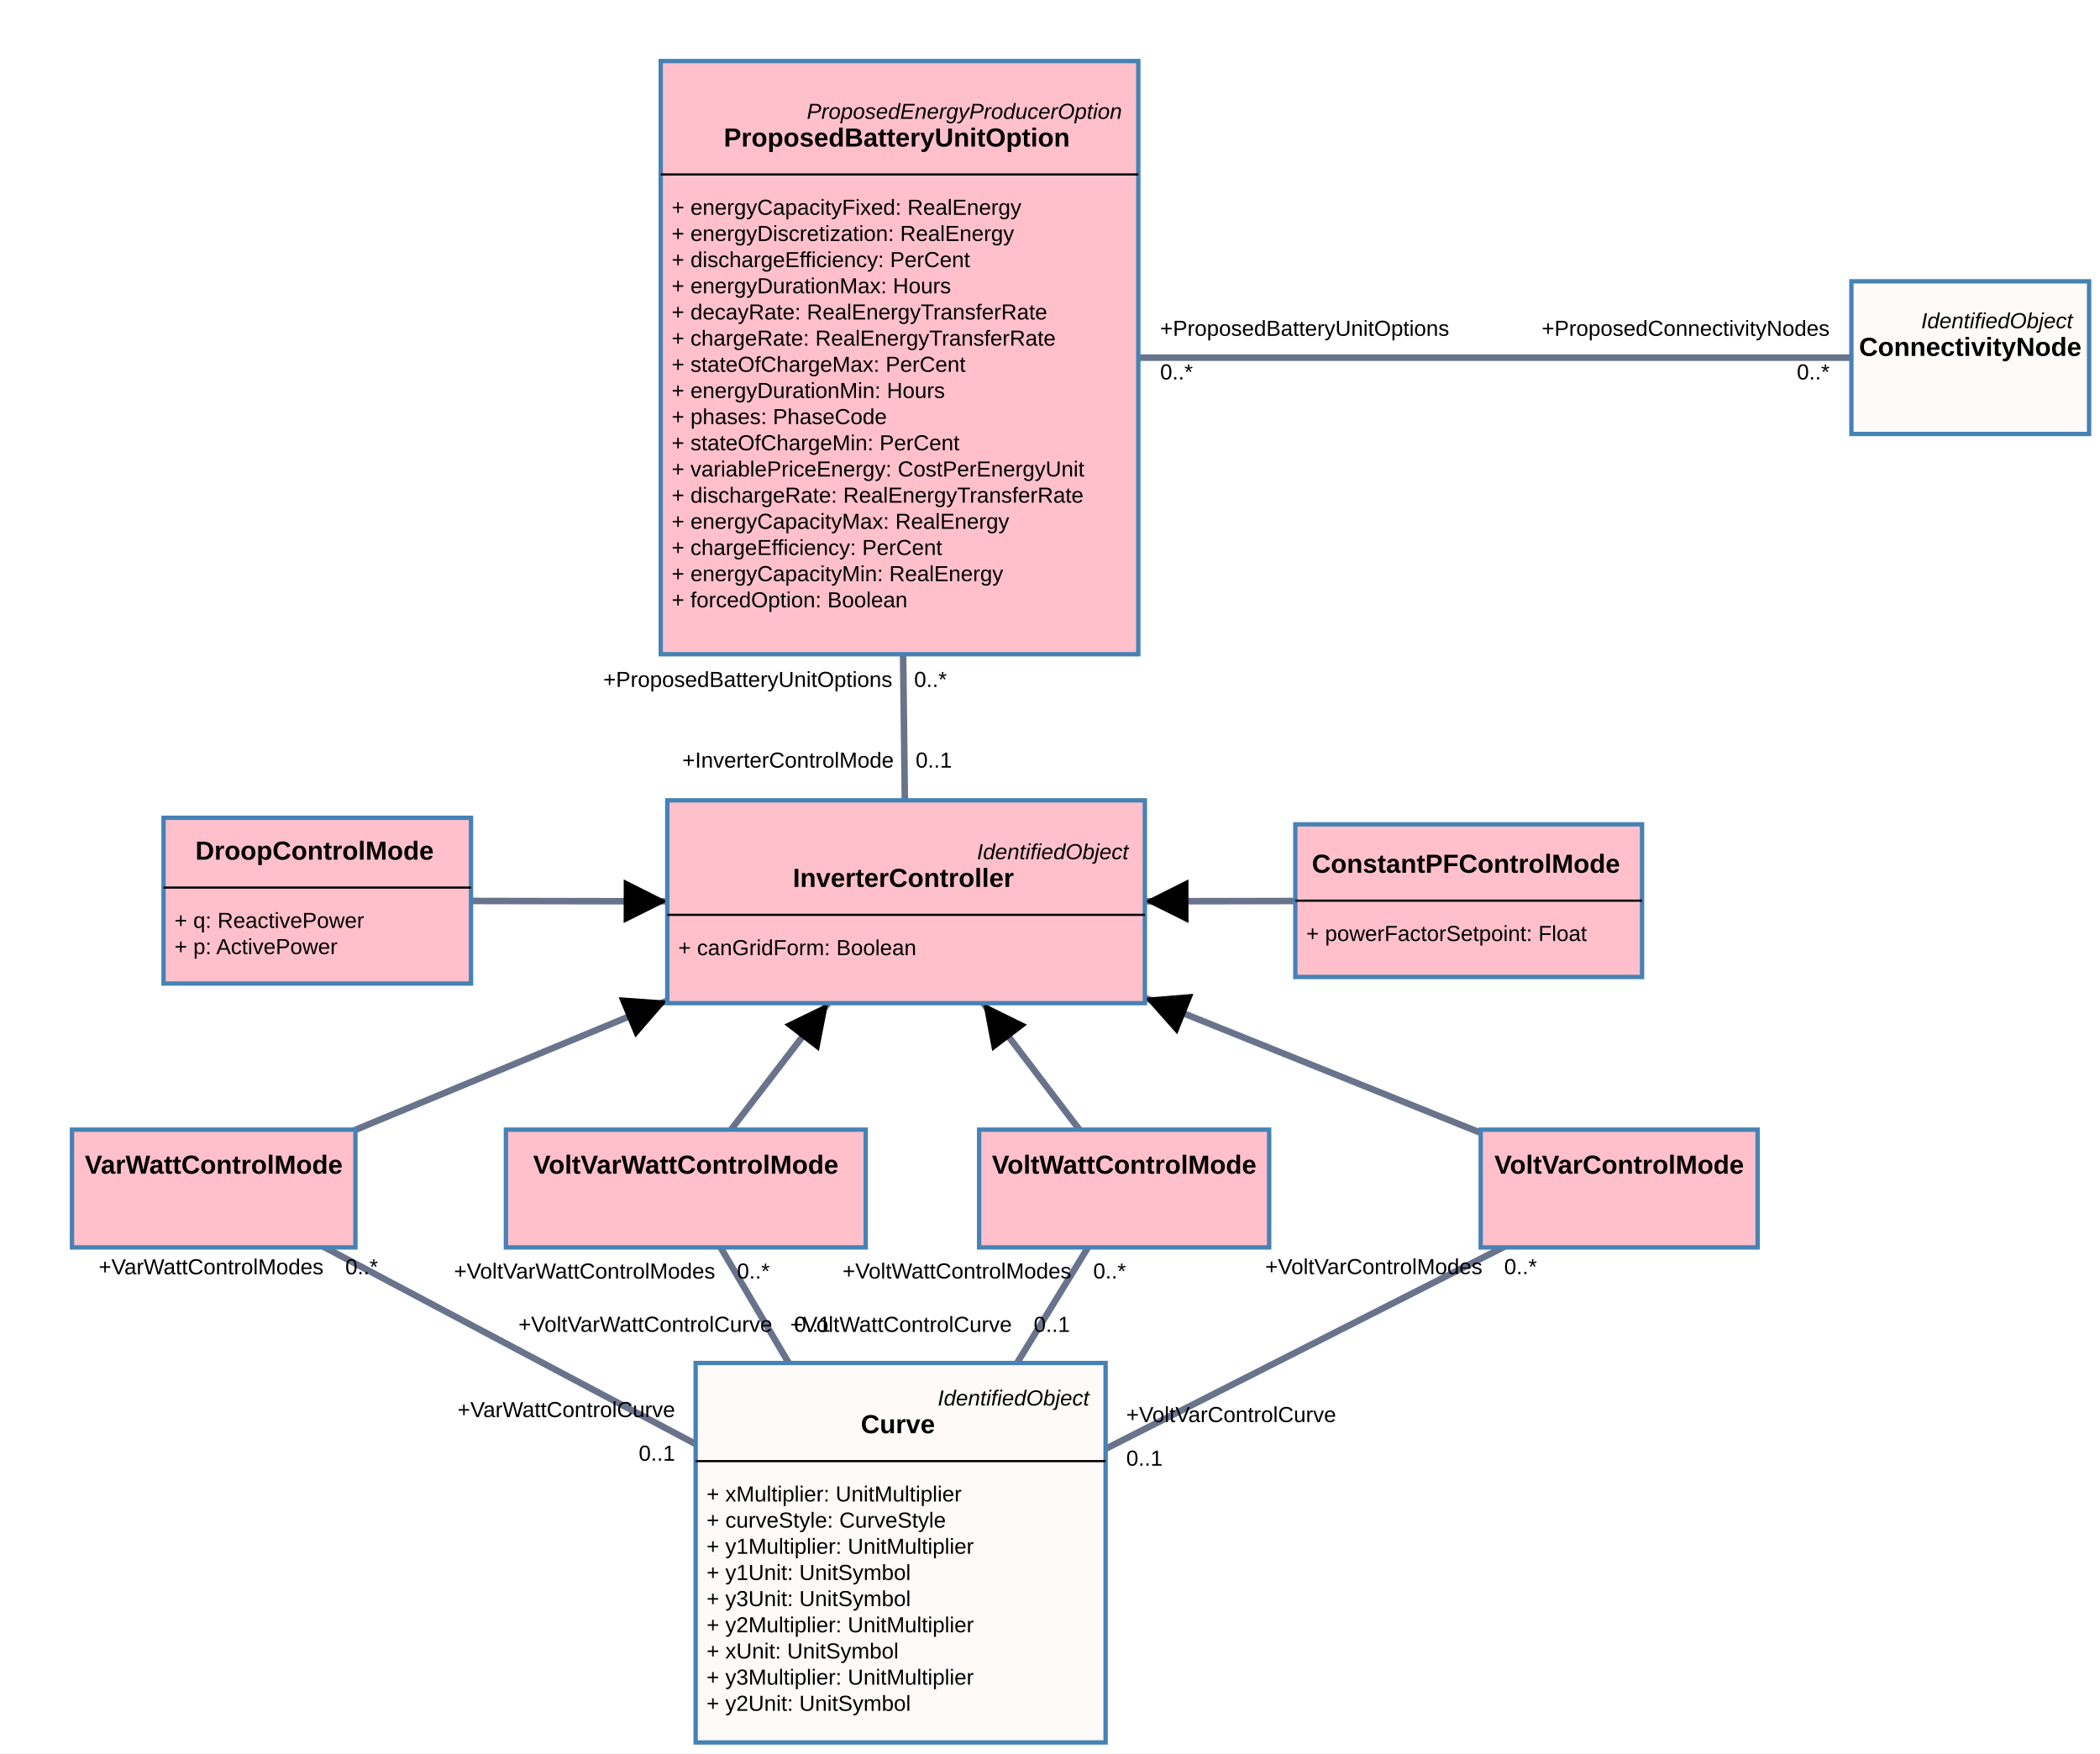
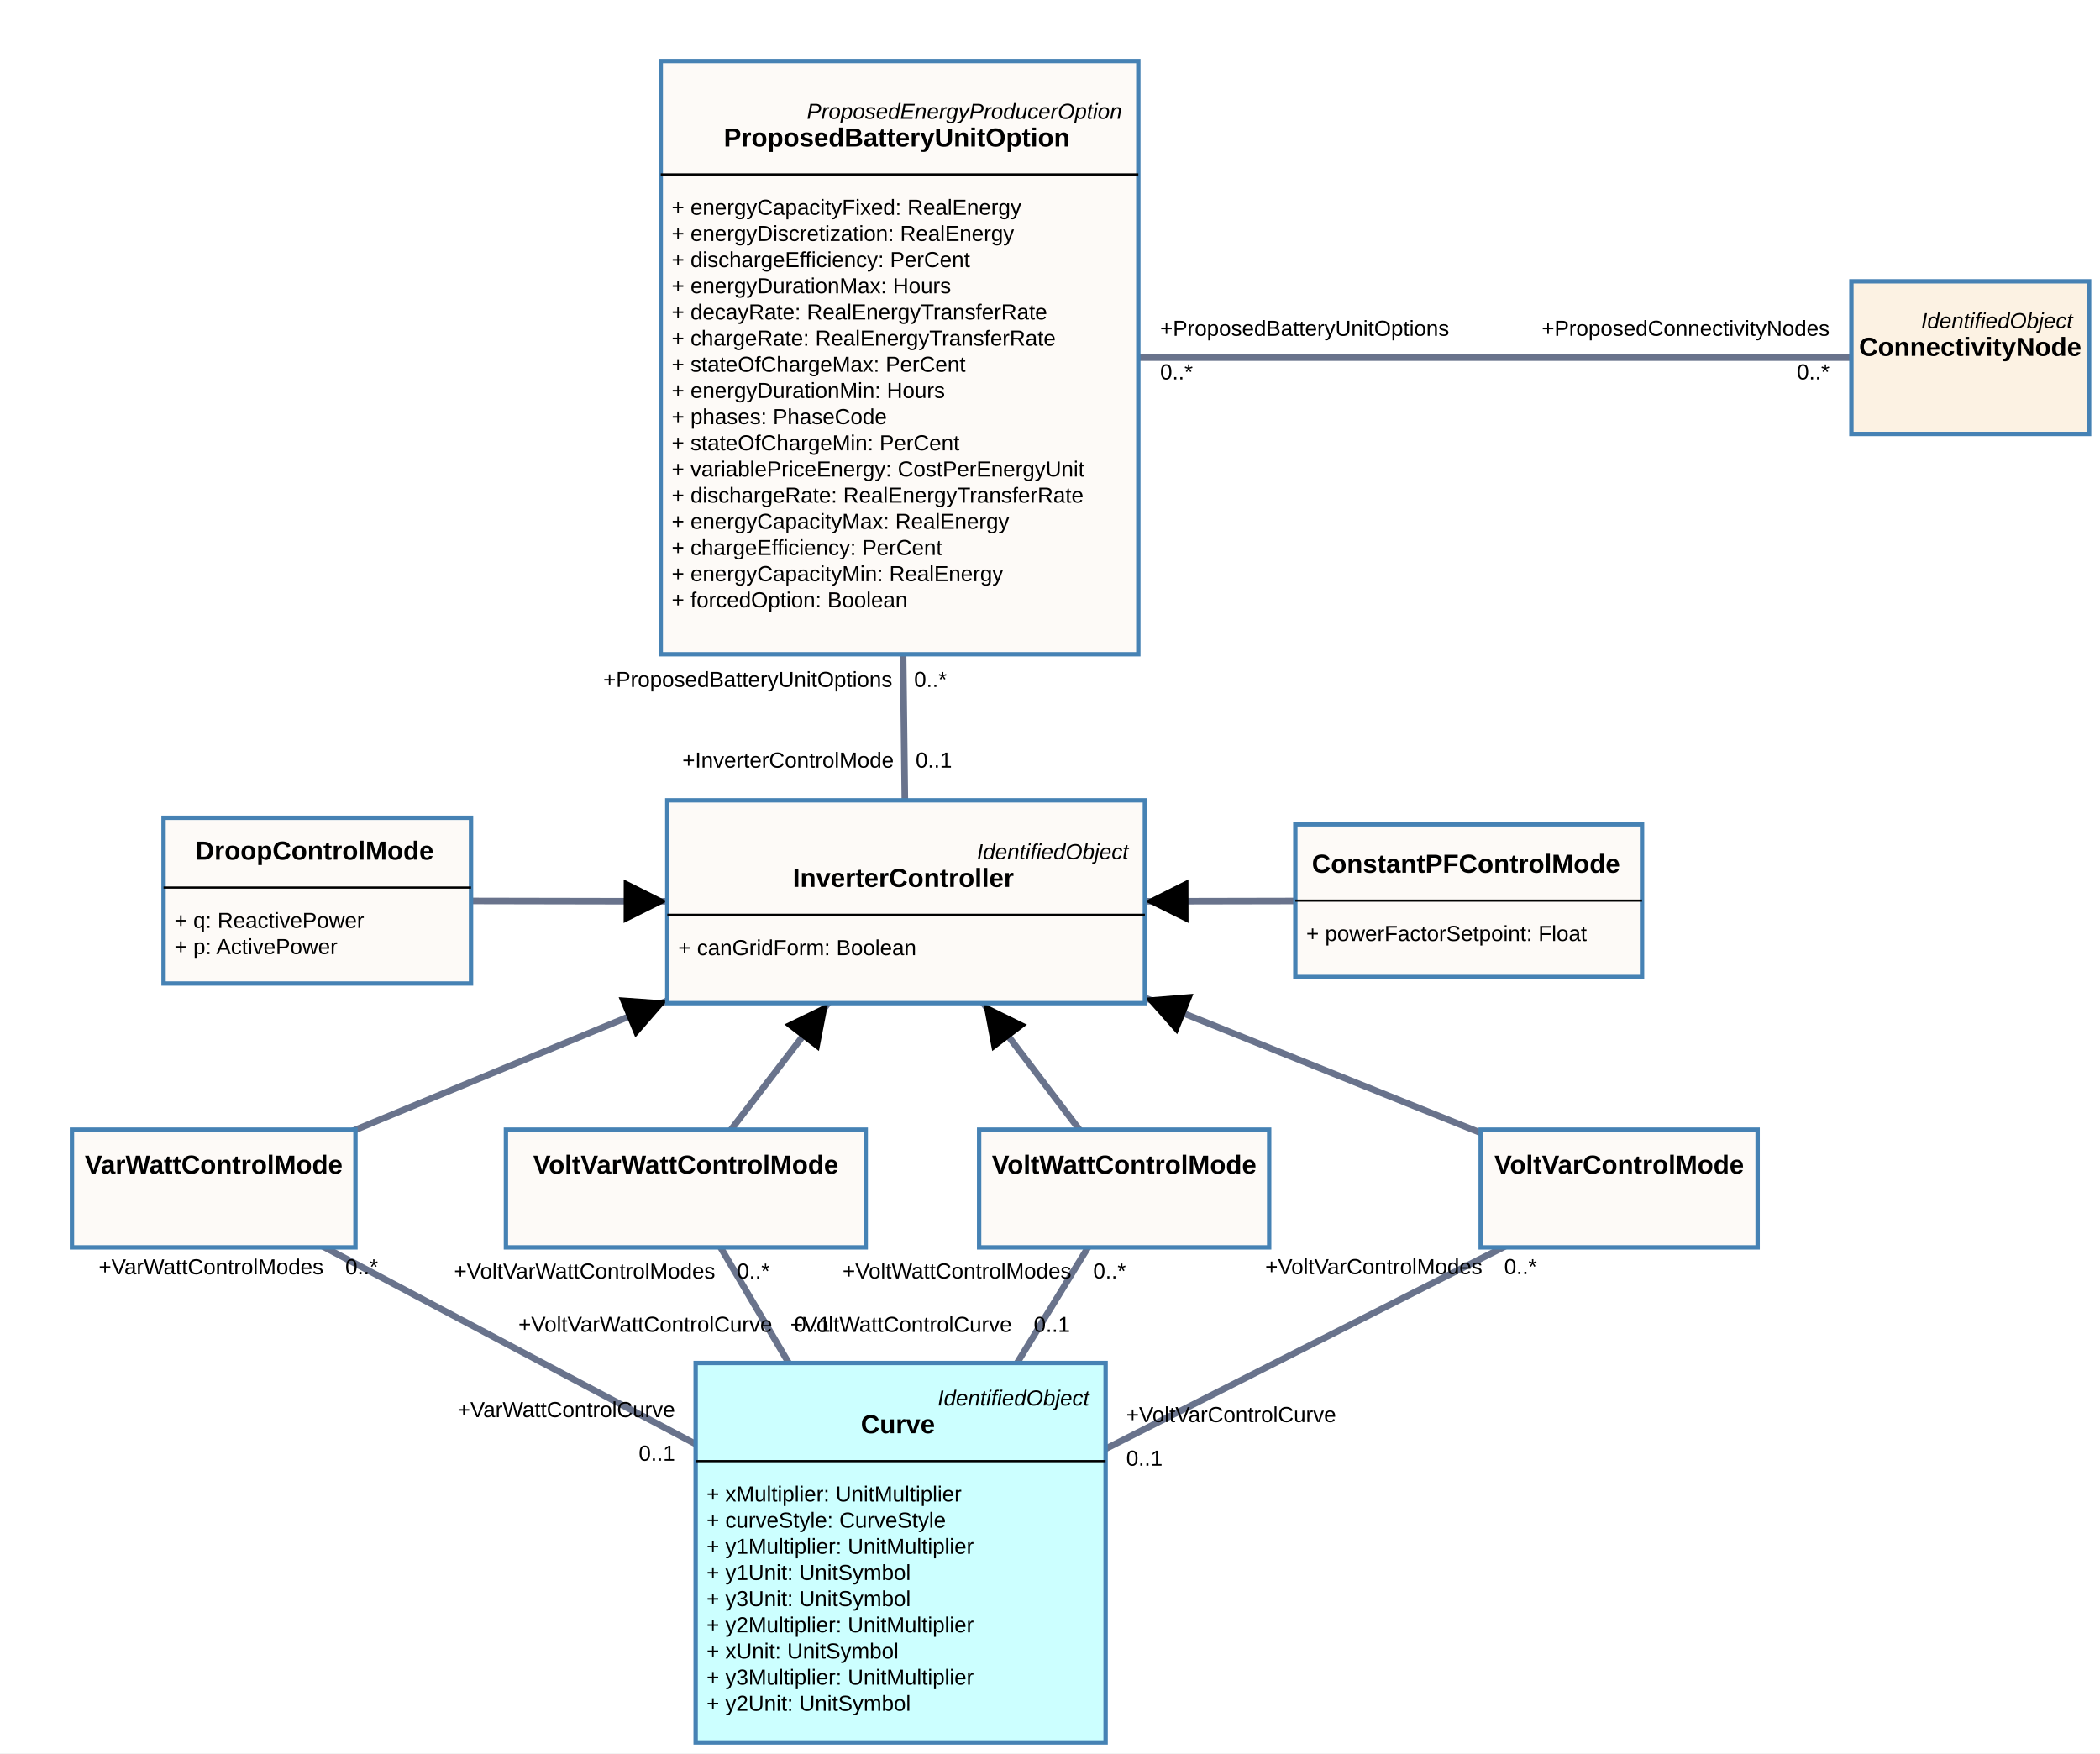
<svg xmlns="http://www.w3.org/2000/svg" width="963" height="804" style="-webkit-tap-highlight-color: rgba(0, 0, 0, 0);">
  <rect width="100%" height="100%" fill="white" />
  <g class="zoom-group">
    <defs>
      <marker id="arrowhead" viewBox="-0 -5 10 10" refX="5" refY="0" orient="auto" markerWidth="10" markerHeight="10" xoverflow="visible">
        <path d="M 0,-5 L 10 ,0 L 0,5" fill="black" style="stroke: none;" />
      </marker>
    </defs>
    <line class="link" x1="412.5" y1="164" x2="415.5" y2="413.5" stroke="#69738c" stroke-width="3" />
    <line class="link" x1="412.5" y1="164" x2="903.5" y2="164" stroke="#69738c" stroke-width="3" />
    <line class="link" x1="145.5" y1="413" x2="415.5" y2="413.5" stroke="#69738c" stroke-width="3" marker-end="url(#arrowhead)" />
    <line class="link" x1="98" y1="545" x2="415.5" y2="413.5" stroke="#69738c" stroke-width="3" marker-end="url(#arrowhead)" />
    <line class="link" x1="314.5" y1="545" x2="415.5" y2="413.5" stroke="#69738c" stroke-width="3" marker-end="url(#arrowhead)" />
    <line class="link" x1="742.5" y1="545" x2="415.5" y2="413.5" stroke="#69738c" stroke-width="3" marker-end="url(#arrowhead)" />
    <line class="link" x1="673.5" y1="413" x2="415.5" y2="413.5" stroke="#69738c" stroke-width="3" marker-end="url(#arrowhead)" />
    <line class="link" x1="515.5" y1="545" x2="415.5" y2="413.5" stroke="#69738c" stroke-width="3" marker-end="url(#arrowhead)" />
    <line class="link" x1="98" y1="545" x2="413" y2="712" stroke="#69738c" stroke-width="3" />
    <line class="link" x1="314.5" y1="545" x2="413" y2="712" stroke="#69738c" stroke-width="3" />
    <line class="link" x1="515.5" y1="545" x2="413" y2="712" stroke="#69738c" stroke-width="3" />
    <line class="link" x1="742.5" y1="545" x2="413" y2="712" stroke="#69738c" stroke-width="3" />
    <line class="arrow" x2="296" y2="413.279" x1="145.5" y1="413" stroke="#69738c" stroke-width="2" marker-end="url(#arrowhead)" />
    <line class="arrow" x2="296.761" y2="462.678" x1="98" y1="545" stroke="#69738c" stroke-width="2" marker-end="url(#arrowhead)" />
    <line class="arrow" x2="373.694" y2="467.931" x1="314.5" y1="545" stroke="#69738c" stroke-width="2" marker-end="url(#arrowhead)" />
    <line class="arrow" x2="534.278" y2="461.265" x1="742.5" y1="545" stroke="#69738c" stroke-width="2" marker-end="url(#arrowhead)" />
    <line class="arrow" x2="535" y2="413.268" x1="673.5" y1="413" stroke="#69738c" stroke-width="2" marker-end="url(#arrowhead)" />
    <line class="arrow" x2="456.914" y2="467.96" x1="515.5" y1="545" stroke="#69738c" stroke-width="2" marker-end="url(#arrowhead)" />
    <g class="draggable" transform="translate(319, 625)">
-       <rect class="box" width="188" height="174" style="fill: #fdfaf7; stroke: steelblue; stroke-width: 2px; cursor: move;" />
+       <rect class="box" width="188" height="174" style="fill: #ccffff; stroke: steelblue; stroke-width: 2px; cursor: move;" />
      <text x="0" y="0" text-anchor="start" font-size="10px">
        <tspan x="183" y="16" dy=".35em" text-anchor="end" style="font-family: Arial, sans-serif; font-weight: 400; font-style: italic; fill: black; font-size: 10px; pointer-events: none;">IdentifiedObject</tspan>
        <tspan x="94" y="28" dy=".35em" text-anchor="middle" style="font-family: Arial, sans-serif; font-weight: 700; font-style: normal; fill: black; font-size: 12px; pointer-events: none;">Curve</tspan>
        <tspan x="5" y="60" dy=".35em" text-anchor="start" style="font-family: Arial, sans-serif; font-weight: 400; font-style: normal; fill: black; font-size: 10px; pointer-events: none;">+   xMultiplier: UnitMultiplier</tspan>
        <tspan x="5" y="72" dy=".35em" text-anchor="start" style="font-family: Arial, sans-serif; font-weight: 400; font-style: normal; fill: black; font-size: 10px; pointer-events: none;">+   curveStyle: CurveStyle</tspan>
        <tspan x="5" y="84" dy=".35em" text-anchor="start" style="font-family: Arial, sans-serif; font-weight: 400; font-style: normal; fill: black; font-size: 10px; pointer-events: none;">+   y1Multiplier: UnitMultiplier</tspan>
        <tspan x="5" y="96" dy=".35em" text-anchor="start" style="font-family: Arial, sans-serif; font-weight: 400; font-style: normal; fill: black; font-size: 10px; pointer-events: none;">+   y1Unit: UnitSymbol</tspan>
        <tspan x="5" y="108" dy=".35em" text-anchor="start" style="font-family: Arial, sans-serif; font-weight: 400; font-style: normal; fill: black; font-size: 10px; pointer-events: none;">+   y3Unit: UnitSymbol</tspan>
        <tspan x="5" y="120" dy=".35em" text-anchor="start" style="font-family: Arial, sans-serif; font-weight: 400; font-style: normal; fill: black; font-size: 10px; pointer-events: none;">+   y2Multiplier: UnitMultiplier</tspan>
        <tspan x="5" y="132" dy=".35em" text-anchor="start" style="font-family: Arial, sans-serif; font-weight: 400; font-style: normal; fill: black; font-size: 10px; pointer-events: none;">+   xUnit: UnitSymbol</tspan>
        <tspan x="5" y="144" dy=".35em" text-anchor="start" style="font-family: Arial, sans-serif; font-weight: 400; font-style: normal; fill: black; font-size: 10px; pointer-events: none;">+   y3Multiplier: UnitMultiplier</tspan>
        <tspan x="5" y="156" dy=".35em" text-anchor="start" style="font-family: Arial, sans-serif; font-weight: 400; font-style: normal; fill: black; font-size: 10px; pointer-events: none;">+   y2Unit: UnitSymbol</tspan>
      </text>
      <line x1="0" x2="188" y1="45" y2="45" stroke="black" stroke-width="1" />
    </g>
    <g class="draggable" transform="translate(849, 129)">
-       <rect class="box" width="109" height="70" style="fill: #fdfaf7; stroke: steelblue; stroke-width: 2px; cursor: move;" />
+       <rect class="box" width="109" height="70" style="fill: #fcf2e3; stroke: steelblue; stroke-width: 2px; cursor: move;" />
      <text x="0" y="0" text-anchor="start" font-size="10px">
        <tspan x="104" y="18" dy=".35em" text-anchor="end" style="font-family: Arial, sans-serif; font-weight: 400; font-style: italic; fill: black; font-size: 10px; pointer-events: none;">IdentifiedObject</tspan>
        <tspan x="54.5" y="30" dy=".35em" text-anchor="middle" style="font-family: Arial, sans-serif; font-weight: 700; font-style: normal; fill: black; font-size: 12px; pointer-events: none;">ConnectivityNode</tspan>
      </text>
    </g>
    <g class="draggable" transform="translate(303, 28)">
-       <rect class="box" width="219" height="272" style="fill: #ffc0cb; stroke: steelblue; stroke-width: 2px; cursor: move;" />
+       <rect class="box" width="219" height="272" style="fill: #fdfaf7; stroke: steelblue; stroke-width: 2px; cursor: move;" />
      <text x="0" y="0" text-anchor="start" font-size="10px">
        <tspan x="214" y="23" dy=".35em" text-anchor="end" style="font-family: Arial, sans-serif; font-weight: 400; font-style: italic; fill: black; font-size: 10px; pointer-events: none;">ProposedEnergyProducerOption</tspan>
        <tspan x="109.5" y="35" dy=".35em" text-anchor="middle" style="font-family: Arial, sans-serif; font-weight: 700; font-style: normal; fill: black; font-size: 12px; pointer-events: none;">ProposedBatteryUnitOption</tspan>
        <tspan x="5" y="67" dy=".35em" text-anchor="start" style="font-family: Arial, sans-serif; font-weight: 400; font-style: normal; fill: black; font-size: 10px; pointer-events: none;">+   energyCapacityFixed: RealEnergy</tspan>
        <tspan x="5" y="79" dy=".35em" text-anchor="start" style="font-family: Arial, sans-serif; font-weight: 400; font-style: normal; fill: black; font-size: 10px; pointer-events: none;">+   energyDiscretization: RealEnergy</tspan>
        <tspan x="5" y="91" dy=".35em" text-anchor="start" style="font-family: Arial, sans-serif; font-weight: 400; font-style: normal; fill: black; font-size: 10px; pointer-events: none;">+   dischargeEfficiency: PerCent</tspan>
        <tspan x="5" y="103" dy=".35em" text-anchor="start" style="font-family: Arial, sans-serif; font-weight: 400; font-style: normal; fill: black; font-size: 10px; pointer-events: none;">+   energyDurationMax: Hours</tspan>
        <tspan x="5" y="115" dy=".35em" text-anchor="start" style="font-family: Arial, sans-serif; font-weight: 400; font-style: normal; fill: black; font-size: 10px; pointer-events: none;">+   decayRate: RealEnergyTransferRate</tspan>
        <tspan x="5" y="127" dy=".35em" text-anchor="start" style="font-family: Arial, sans-serif; font-weight: 400; font-style: normal; fill: black; font-size: 10px; pointer-events: none;">+   chargeRate: RealEnergyTransferRate</tspan>
        <tspan x="5" y="139" dy=".35em" text-anchor="start" style="font-family: Arial, sans-serif; font-weight: 400; font-style: normal; fill: black; font-size: 10px; pointer-events: none;">+   stateOfChargeMax: PerCent</tspan>
        <tspan x="5" y="151" dy=".35em" text-anchor="start" style="font-family: Arial, sans-serif; font-weight: 400; font-style: normal; fill: black; font-size: 10px; pointer-events: none;">+   energyDurationMin: Hours</tspan>
        <tspan x="5" y="163" dy=".35em" text-anchor="start" style="font-family: Arial, sans-serif; font-weight: 400; font-style: normal; fill: black; font-size: 10px; pointer-events: none;">+   phases: PhaseCode</tspan>
        <tspan x="5" y="175" dy=".35em" text-anchor="start" style="font-family: Arial, sans-serif; font-weight: 400; font-style: normal; fill: black; font-size: 10px; pointer-events: none;">+   stateOfChargeMin: PerCent</tspan>
        <tspan x="5" y="187" dy=".35em" text-anchor="start" style="font-family: Arial, sans-serif; font-weight: 400; font-style: normal; fill: black; font-size: 10px; pointer-events: none;">+   variablePriceEnergy: CostPerEnergyUnit</tspan>
        <tspan x="5" y="199" dy=".35em" text-anchor="start" style="font-family: Arial, sans-serif; font-weight: 400; font-style: normal; fill: black; font-size: 10px; pointer-events: none;">+   dischargeRate: RealEnergyTransferRate</tspan>
        <tspan x="5" y="211" dy=".35em" text-anchor="start" style="font-family: Arial, sans-serif; font-weight: 400; font-style: normal; fill: black; font-size: 10px; pointer-events: none;">+   energyCapacityMax: RealEnergy</tspan>
        <tspan x="5" y="223" dy=".35em" text-anchor="start" style="font-family: Arial, sans-serif; font-weight: 400; font-style: normal; fill: black; font-size: 10px; pointer-events: none;">+   chargeEfficiency: PerCent</tspan>
        <tspan x="5" y="235" dy=".35em" text-anchor="start" style="font-family: Arial, sans-serif; font-weight: 400; font-style: normal; fill: black; font-size: 10px; pointer-events: none;">+   energyCapacityMin: RealEnergy</tspan>
        <tspan x="5" y="247" dy=".35em" text-anchor="start" style="font-family: Arial, sans-serif; font-weight: 400; font-style: normal; fill: black; font-size: 10px; pointer-events: none;">+   forcedOption: Boolean</tspan>
      </text>
      <line x1="0" x2="219" y1="52" y2="52" stroke="black" stroke-width="1" />
    </g>
    <g class="draggable" transform="translate(306, 367)">
-       <rect class="box" width="219" height="93" style="fill: #ffc0cb; stroke: steelblue; stroke-width: 2px; cursor: move;" />
+       <rect class="box" width="219" height="93" style="fill: #fdfaf7; stroke: steelblue; stroke-width: 2px; cursor: move;" />
      <text x="0" y="0" text-anchor="start" font-size="10px">
        <tspan x="214" y="23.5" dy=".35em" text-anchor="end" style="font-family: Arial, sans-serif; font-weight: 400; font-style: italic; fill: black; font-size: 10px; pointer-events: none;">IdentifiedObject</tspan>
        <tspan x="109.5" y="35.5" dy=".35em" text-anchor="middle" style="font-family: Arial, sans-serif; font-weight: 700; font-style: normal; fill: black; font-size: 12px; pointer-events: none;">InverterController</tspan>
        <tspan x="5" y="67.5" dy=".35em" text-anchor="start" style="font-family: Arial, sans-serif; font-weight: 400; font-style: normal; fill: black; font-size: 10px; pointer-events: none;">+   canGridForm: Boolean</tspan>
      </text>
      <line x1="0" x2="219" y1="52.5" y2="52.5" stroke="black" stroke-width="1" />
    </g>
    <g class="draggable" transform="translate(75, 375)">
-       <rect class="box" width="141" height="76" style="fill: #ffc0cb; stroke: steelblue; stroke-width: 2px; cursor: move;" />
+       <rect class="box" width="141" height="76" style="fill: #fdfaf7; stroke: steelblue; stroke-width: 2px; cursor: move;" />
      <text x="0" y="0" text-anchor="start" font-size="10px">
        <tspan x="70.5" y="15" dy=".35em" text-anchor="middle" style="font-family: Arial, sans-serif; font-weight: 700; font-style: normal; fill: black; font-size: 12px; pointer-events: none;">DroopControlMode</tspan>
        <tspan x="5" y="47" dy=".35em" text-anchor="start" style="font-family: Arial, sans-serif; font-weight: 400; font-style: normal; fill: black; font-size: 10px; pointer-events: none;">+   q: ReactivePower</tspan>
        <tspan x="5" y="59" dy=".35em" text-anchor="start" style="font-family: Arial, sans-serif; font-weight: 400; font-style: normal; fill: black; font-size: 10px; pointer-events: none;">+   p: ActivePower</tspan>
      </text>
      <line x1="0" x2="141" y1="32" y2="32" stroke="black" stroke-width="1" />
    </g>
    <g class="draggable" transform="translate(679, 518)">
-       <rect class="box" width="127" height="54" style="fill: #ffc0cb; stroke: steelblue; stroke-width: 2px; cursor: move;" />
+       <rect class="box" width="127" height="54" style="fill: #fdfaf7; stroke: steelblue; stroke-width: 2px; cursor: move;" />
      <text x="0" y="0" text-anchor="start" font-size="10px">
        <tspan x="63.5" y="16" dy=".35em" text-anchor="middle" style="font-family: Arial, sans-serif; font-weight: 700; font-style: normal; fill: black; font-size: 12px; pointer-events: none;">VoltVarControlMode</tspan>
      </text>
    </g>
    <g class="draggable" transform="translate(449, 518)">
-       <rect class="box" width="133" height="54" style="fill: #ffc0cb; stroke: steelblue; stroke-width: 2px; cursor: move;" />
+       <rect class="box" width="133" height="54" style="fill: #fdfaf7; stroke: steelblue; stroke-width: 2px; cursor: move;" />
      <text x="0" y="0" text-anchor="start" font-size="10px">
        <tspan x="66.5" y="16" dy=".35em" text-anchor="middle" style="font-family: Arial, sans-serif; font-weight: 700; font-style: normal; fill: black; font-size: 12px; pointer-events: none;">VoltWattControlMode</tspan>
      </text>
    </g>
    <g class="draggable" transform="translate(33, 518)">
-       <rect class="box" width="130" height="54" style="fill: #ffc0cb; stroke: steelblue; stroke-width: 2px; cursor: move;" />
+       <rect class="box" width="130" height="54" style="fill: #fdfaf7; stroke: steelblue; stroke-width: 2px; cursor: move;" />
      <text x="0" y="0" text-anchor="start" font-size="10px">
        <tspan x="65" y="16" dy=".35em" text-anchor="middle" style="font-family: Arial, sans-serif; font-weight: 700; font-style: normal; fill: black; font-size: 12px; pointer-events: none;">VarWattControlMode</tspan>
      </text>
    </g>
    <g class="draggable" transform="translate(232, 518)">
-       <rect class="box" width="165" height="54" style="fill: #ffc0cb; stroke: steelblue; stroke-width: 2px; cursor: move;" />
+       <rect class="box" width="165" height="54" style="fill: #fdfaf7; stroke: steelblue; stroke-width: 2px; cursor: move;" />
      <text x="0" y="0" text-anchor="start" font-size="10px">
        <tspan x="82.5" y="16" dy=".35em" text-anchor="middle" style="font-family: Arial, sans-serif; font-weight: 700; font-style: normal; fill: black; font-size: 12px; pointer-events: none;">VoltVarWattControlMode</tspan>
      </text>
    </g>
    <g class="draggable" transform="translate(594, 378)">
-       <rect class="box" width="159" height="70" style="fill: #ffc0cb; stroke: steelblue; stroke-width: 2px; cursor: move;" />
+       <rect class="box" width="159" height="70" style="fill: #fdfaf7; stroke: steelblue; stroke-width: 2px; cursor: move;" />
      <text x="0" y="0" text-anchor="start" font-size="10px">
        <tspan x="79.5" y="18" dy=".35em" text-anchor="middle" style="font-family: Arial, sans-serif; font-weight: 700; font-style: normal; fill: black; font-size: 12px; pointer-events: none;">ConstantPFControlMode</tspan>
        <tspan x="5" y="50" dy=".35em" text-anchor="start" style="font-family: Arial, sans-serif; font-weight: 400; font-style: normal; fill: black; font-size: 10px; pointer-events: none;">+   powerFactorSetpoint: Float</tspan>
      </text>
      <line x1="0" x2="159" y1="35" y2="35" stroke="black" stroke-width="1" />
    </g>
    <text class="link-text-start-top" x="409.195" y="305" text-anchor="end" dy="1em" style="font-family: Arial, sans-serif; font-size: 10px; fill: black;">+ProposedBatteryUnitOptions</text>
    <text class="link-text-start-top" x="532" y="164" text-anchor="start" dy="-1em" style="font-family: Arial, sans-serif; font-size: 10px; fill: black;">+ProposedBatteryUnitOptions</text>
    <text class="link-text-start-top" x="226" y="413.14" text-anchor="start" dy="-1em" style="font-family: Arial, sans-serif; font-size: 10px; fill: black;" />
    <text class="link-text-start-top" x="172.619" y="516.165" text-anchor="start" dy="-1em" style="font-family: Arial, sans-serif; font-size: 10px; fill: black;" />
    <text class="link-text-start-top" x="333.283" y="514.035" text-anchor="end" dy="-1em" style="font-family: Arial, sans-serif; font-size: 10px; fill: black;" />
    <text class="link-text-start-top" x="669.361" y="517.599" text-anchor="end" dy="-1em" style="font-family: Arial, sans-serif; font-size: 10px; fill: black;" />
    <text class="link-text-start-top" x="584" y="413.164" text-anchor="end" dy="-1em" style="font-family: Arial, sans-serif; font-size: 10px; fill: black;" />
    <text class="link-text-start-top" x="486.941" y="514.02" text-anchor="end" dy="-1em" style="font-family: Arial, sans-serif; font-size: 10px; fill: black;" />
    <text class="link-text-start-top" x="148.346" y="574.342" text-anchor="end" dy="1em" style="font-family: Arial, sans-serif; font-size: 10px; fill: black;">+VarWattControlModes</text>
    <text class="link-text-start-top" x="327.965" y="576.307" text-anchor="end" dy="1em" style="font-family: Arial, sans-serif; font-size: 10px; fill: black;">+VoltVarWattControlModes</text>
    <text class="link-text-start-top" x="491.313" y="576.261" text-anchor="end" dy="1em" style="font-family: Arial, sans-serif; font-size: 10px; fill: black;">+VoltWattControlModes</text>
    <text class="link-text-start-top" x="679.768" y="574.26" text-anchor="end" dy="1em" style="font-family: Arial, sans-serif; font-size: 10px; fill: black;">+VoltVarControlModes</text>
    <text class="link-text-start-btm" x="419.195" y="305" dy="1em" text-anchor="start" style="font-family: Arial, sans-serif; font-size: 10px; fill: black;">0..*</text>
    <text class="link-text-start-btm" x="532" y="164" dy="1em" text-anchor="start" style="font-family: Arial, sans-serif; font-size: 10px; fill: black;">0..*</text>
    <text class="link-text-start-btm" x="226" y="413.14" dy="1em" text-anchor="start" style="font-family: Arial, sans-serif; font-size: 10px; fill: black;" />
    <text class="link-text-start-btm" x="172.619" y="516.165" dy="1em" text-anchor="start" style="font-family: Arial, sans-serif; font-size: 10px; fill: black;" />
    <text class="link-text-start-btm" x="343.283" y="514.035" dy="-1em" text-anchor="start" style="font-family: Arial, sans-serif; font-size: 10px; fill: black;" />
    <text class="link-text-start-btm" x="669.361" y="517.599" dy="1em" text-anchor="end" style="font-family: Arial, sans-serif; font-size: 10px; fill: black;" />
    <text class="link-text-start-btm" x="584" y="413.164" dy="1em" text-anchor="end" style="font-family: Arial, sans-serif; font-size: 10px; fill: black;" />
    <text class="link-text-start-btm" x="496.941" y="514.02" dy="-1em" text-anchor="start" style="font-family: Arial, sans-serif; font-size: 10px; fill: black;" />
    <text class="link-text-start-btm" x="158.346" y="574.342" dy="1em" text-anchor="start" style="font-family: Arial, sans-serif; font-size: 10px; fill: black;">0..*</text>
    <text class="link-text-start-btm" x="337.965" y="576.307" dy="1em" text-anchor="start" style="font-family: Arial, sans-serif; font-size: 10px; fill: black;">0..*</text>
    <text class="link-text-start-btm" x="501.313" y="576.261" dy="1em" text-anchor="start" style="font-family: Arial, sans-serif; font-size: 10px; fill: black;">0..*</text>
    <text class="link-text-start-btm" x="689.768" y="574.26" dy="1em" text-anchor="start" style="font-family: Arial, sans-serif; font-size: 10px; fill: black;">0..*</text>
    <text class="link-text-end-top" x="409.881" y="362" dy="-1em" text-anchor="end" style="font-family: Arial, sans-serif; font-size: 10px; fill: black;">+InverterControlMode</text>
    <text class="link-text-end-top" x="839" y="164" dy="-1em" text-anchor="end" style="font-family: Arial, sans-serif; font-size: 10px; fill: black;">+ProposedConnectivityNodes</text>
    <text class="link-text-end-top" x="296" y="413.288" dy="-1em" text-anchor="end" style="font-family: Arial, sans-serif; font-size: 10px; fill: black;" />
    <text class="link-text-end-top" x="296.381" y="460.765" dy="-1em" text-anchor="end" style="font-family: Arial, sans-serif; font-size: 10px; fill: black;" />
    <text class="link-text-end-top" x="371.74" y="463.965" dy="1em" text-anchor="end" style="font-family: Arial, sans-serif; font-size: 10px; fill: black;" />
    <text class="link-text-end-top" x="534.639" y="459.4" dy="-1em" text-anchor="start" style="font-family: Arial, sans-serif; font-size: 10px; fill: black;" />
    <text class="link-text-end-top" x="535" y="413.278" dy="-1em" text-anchor="start" style="font-family: Arial, sans-serif; font-size: 10px; fill: black;" />
    <text class="link-text-end-top" x="448.888" y="463.98" dy="1em" text-anchor="end" style="font-family: Arial, sans-serif; font-size: 10px; fill: black;" />
    <text class="link-text-end-top" x="309.582" y="659.823" dy="-1em" text-anchor="end" style="font-family: Arial, sans-serif; font-size: 10px; fill: black;">+VarWattControlCurve</text>
    <text class="link-text-end-top" x="354.145" y="620.693" dy="-1em" text-anchor="end" style="font-family: Arial, sans-serif; font-size: 10px; fill: black;">+VoltVarWattControlCurve</text>
    <text class="link-text-end-top" x="464.014" y="620.739" dy="-1em" text-anchor="end" style="font-family: Arial, sans-serif; font-size: 10px; fill: black;">+VoltWattControlCurve</text>
    <text class="link-text-end-top" x="516.46" y="662.098" dy="-1em" text-anchor="start" style="font-family: Arial, sans-serif; font-size: 10px; fill: black;">+VoltVarControlCurve</text>
    <text class="link-text-end-btm" x="419.881" y="362" dy="-1em" text-anchor="start" style="font-family: Arial, sans-serif; font-size: 10px; fill: black;">0..1</text>
    <text class="link-text-end-btm" x="839" y="164" dy="1em" text-anchor="end" style="font-family: Arial, sans-serif; font-size: 10px; fill: black;">0..*</text>
    <text class="link-text-end-btm" x="296" y="413.288" dy="1em" text-anchor="end" style="font-family: Arial, sans-serif; font-size: 10px; fill: black;" />
    <text class="link-text-end-btm" x="296.381" y="460.765" dy="1em" text-anchor="end" style="font-family: Arial, sans-serif; font-size: 10px; fill: black;" />
    <text class="link-text-end-btm" x="381.74" y="463.965" dy="1em" text-anchor="start" style="font-family: Arial, sans-serif; font-size: 10px; fill: black;" />
    <text class="link-text-end-btm" x="534.639" y="459.4" dy="1em" text-anchor="start" style="font-family: Arial, sans-serif; font-size: 10px; fill: black;" />
    <text class="link-text-end-btm" x="535" y="413.278" dy="1em" text-anchor="start" style="font-family: Arial, sans-serif; font-size: 10px; fill: black;" />
    <text class="link-text-end-btm" x="458.888" y="463.98" dy="1em" text-anchor="start" style="font-family: Arial, sans-serif; font-size: 10px; fill: black;" />
    <text class="link-text-end-btm" x="309.582" y="659.823" dy="1em" text-anchor="end" style="font-family: Arial, sans-serif; font-size: 10px; fill: black;">0..1</text>
    <text class="link-text-end-btm" x="364.145" y="620.693" dy="-1em" text-anchor="start" style="font-family: Arial, sans-serif; font-size: 10px; fill: black;">0..1</text>
    <text class="link-text-end-btm" x="474.014" y="620.739" dy="-1em" text-anchor="start" style="font-family: Arial, sans-serif; font-size: 10px; fill: black;">0..1</text>
    <text class="link-text-end-btm" x="516.46" y="662.098" dy="1em" text-anchor="start" style="font-family: Arial, sans-serif; font-size: 10px; fill: black;">0..1</text>
  </g>
</svg>
